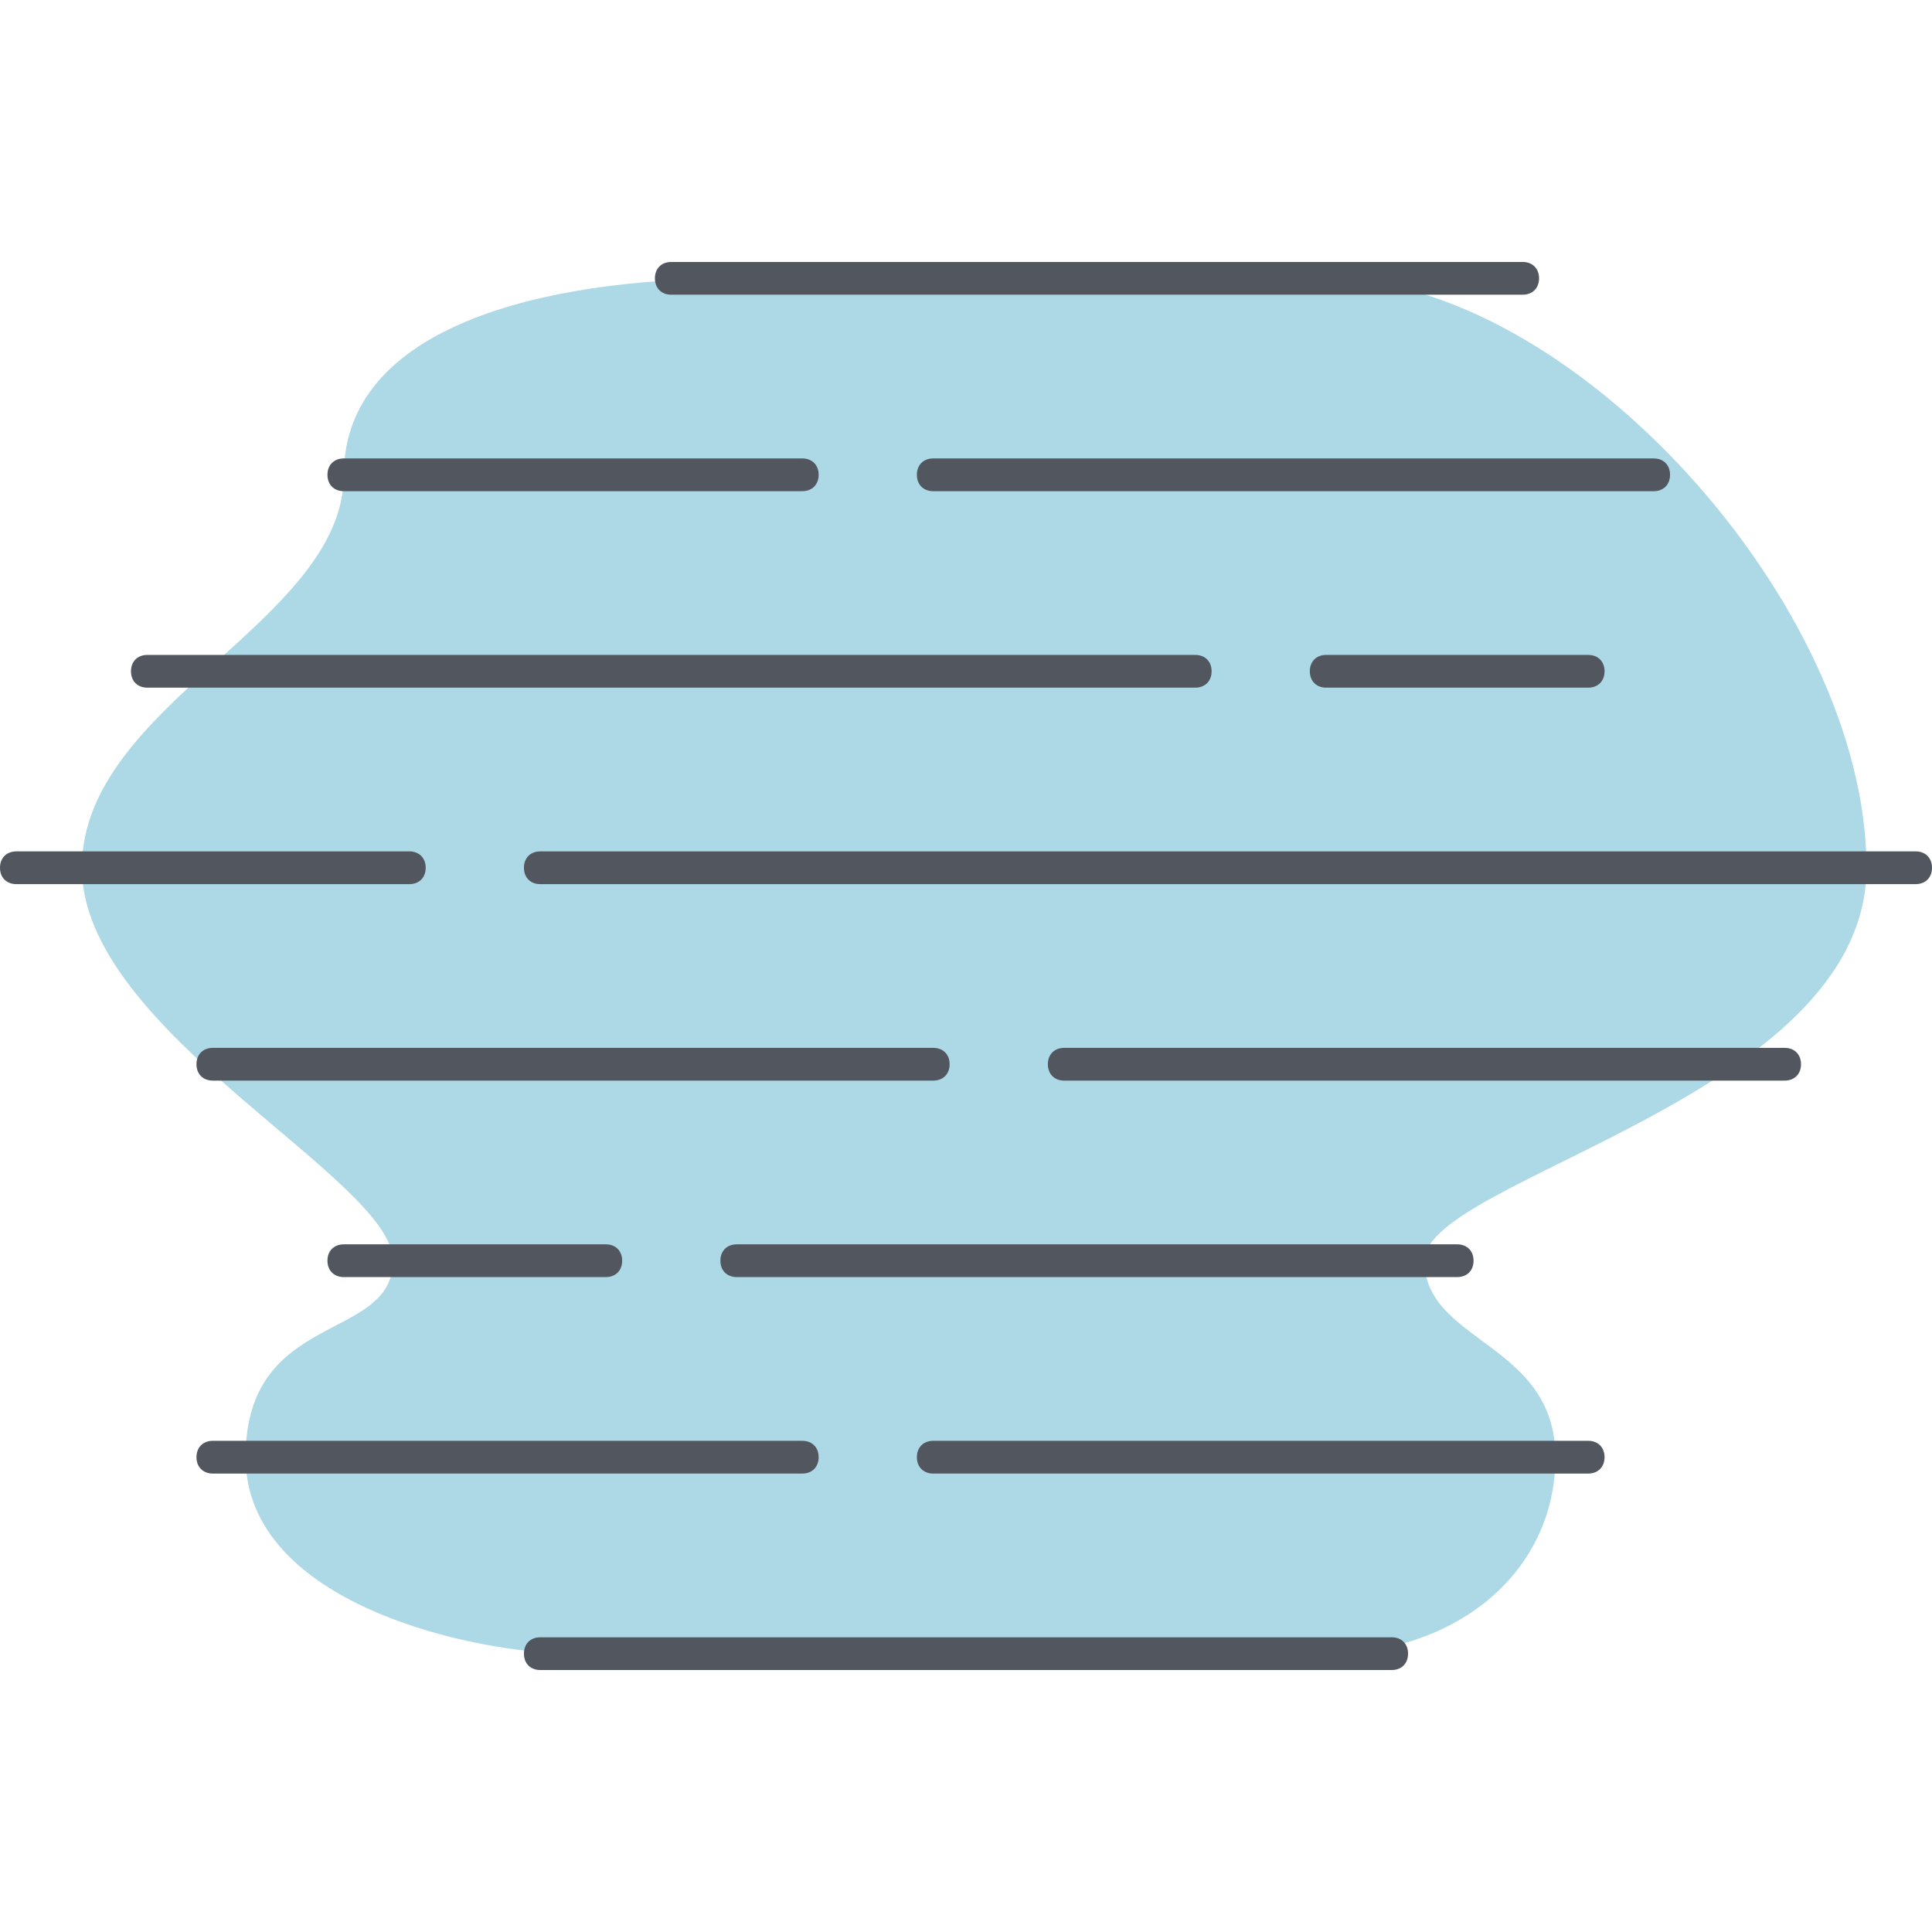
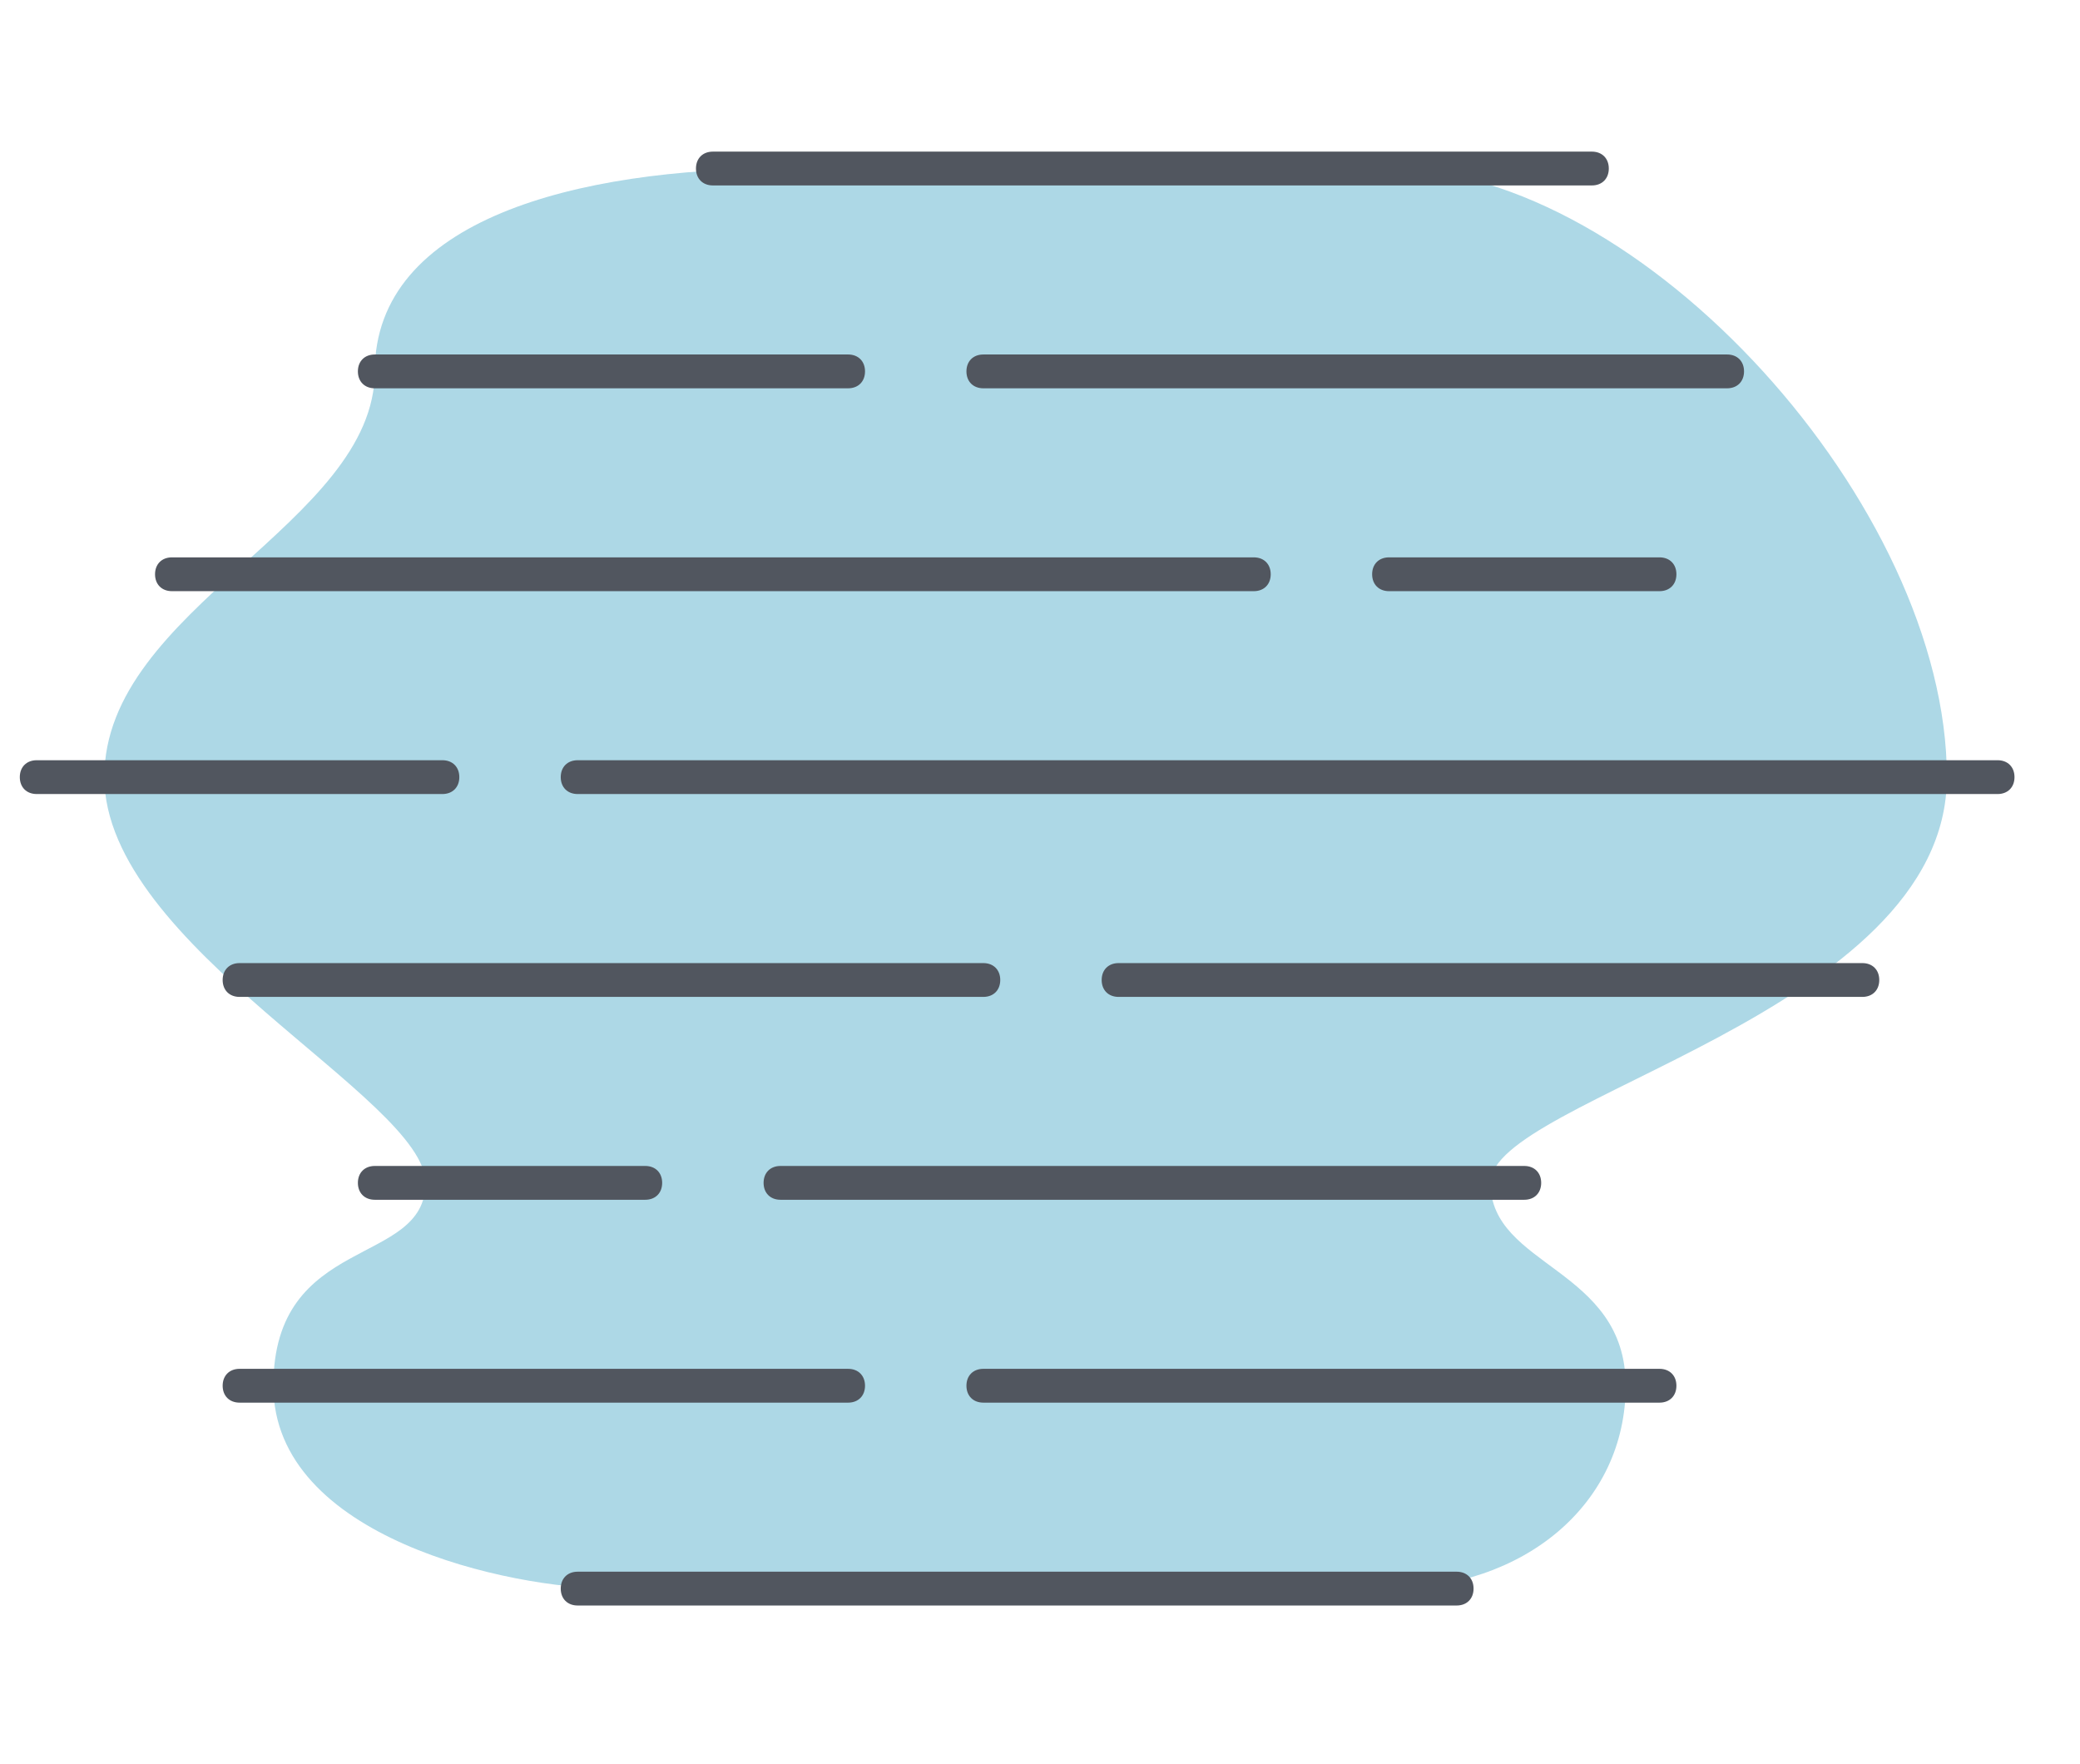
- <svg xmlns="http://www.w3.org/2000/svg" version="1.1" id="Layer_1" viewBox="0 0 503.467 503.467">
+ <svg xmlns="http://www.w3.org/2000/svg" version="1.1" id="Layer_1" viewBox="-5 30 525 445">
  <path style="fill:lightblue;" d="M192,72.533c-51.2,0-102.4,12.8-102.4,51.2s-68.267,59.733-68.267,102.4S102.4,307.2,102.4,328.533   s-38.4,12.8-38.4,51.2s59.733,51.2,85.333,51.2s162.133,0,196.267,0s59.733-21.333,59.733-51.2s-34.133-29.867-34.133-51.2   s115.2-42.667,115.2-102.4c0-68.267-76.8-153.6-140.8-153.6S243.2,72.533,192,72.533z" />
  <path style="fill:#51565F;" d="M362.667,435.2H140.8c-2.56,0-4.267-1.707-4.267-4.267c0-2.56,1.707-4.267,4.267-4.267h221.867   c2.56,0,4.267,1.707,4.267,4.267C366.933,433.493,365.227,435.2,362.667,435.2z M413.867,384H243.2c-2.56,0-4.267-1.707-4.267-4.267   c0-2.56,1.707-4.267,4.267-4.267h170.667c2.56,0,4.267,1.707,4.267,4.267C418.133,382.293,416.427,384,413.867,384z M209.067,384   h-153.6c-2.56,0-4.267-1.707-4.267-4.267c0-2.56,1.707-4.267,4.267-4.267h153.6c2.56,0,4.267,1.707,4.267,4.267   C213.333,382.293,211.627,384,209.067,384z M379.733,332.8H192c-2.56,0-4.267-1.707-4.267-4.267c0-2.56,1.707-4.267,4.267-4.267   h187.733c2.56,0,4.267,1.707,4.267,4.267C384,331.093,382.293,332.8,379.733,332.8z M157.867,332.8H89.6   c-2.56,0-4.267-1.707-4.267-4.267c0-2.56,1.707-4.267,4.267-4.267h68.267c2.56,0,4.267,1.707,4.267,4.267   C162.133,331.093,160.427,332.8,157.867,332.8z M465.067,281.6H277.333c-2.56,0-4.267-1.707-4.267-4.267s1.707-4.267,4.267-4.267   h187.733c2.56,0,4.267,1.707,4.267,4.267S467.627,281.6,465.067,281.6z M243.2,281.6H55.467c-2.56,0-4.267-1.707-4.267-4.267   s1.707-4.267,4.267-4.267H243.2c2.56,0,4.267,1.707,4.267,4.267S245.76,281.6,243.2,281.6z M499.2,230.4H140.8   c-2.56,0-4.267-1.707-4.267-4.267s1.707-4.267,4.267-4.267h358.4c2.56,0,4.267,1.707,4.267,4.267S501.76,230.4,499.2,230.4z   M106.667,230.4H4.267c-2.56,0-4.267-1.707-4.267-4.267s1.707-4.267,4.267-4.267h102.4c2.56,0,4.267,1.707,4.267,4.267   S109.227,230.4,106.667,230.4z M413.867,179.2H345.6c-2.56,0-4.267-1.707-4.267-4.267c0-2.56,1.707-4.267,4.267-4.267h68.267   c2.56,0,4.267,1.707,4.267,4.267C418.133,177.493,416.427,179.2,413.867,179.2z M311.467,179.2H38.4   c-2.56,0-4.267-1.707-4.267-4.267c0-2.56,1.707-4.267,4.267-4.267h273.067c2.56,0,4.267,1.707,4.267,4.267   C315.733,177.493,314.027,179.2,311.467,179.2z M430.933,128H243.2c-2.56,0-4.267-1.707-4.267-4.267c0-2.56,1.707-4.267,4.267-4.267   h187.733c2.56,0,4.267,1.707,4.267,4.267C435.2,126.293,433.493,128,430.933,128z M209.067,128H89.6   c-2.56,0-4.267-1.707-4.267-4.267c0-2.56,1.707-4.267,4.267-4.267h119.467c2.56,0,4.267,1.707,4.267,4.267   C213.333,126.293,211.627,128,209.067,128z M396.8,76.8H174.933c-2.56,0-4.267-1.707-4.267-4.267c0-2.56,1.707-4.267,4.267-4.267   H396.8c2.56,0,4.267,1.707,4.267,4.267C401.067,75.093,399.36,76.8,396.8,76.8z" />
</svg>
